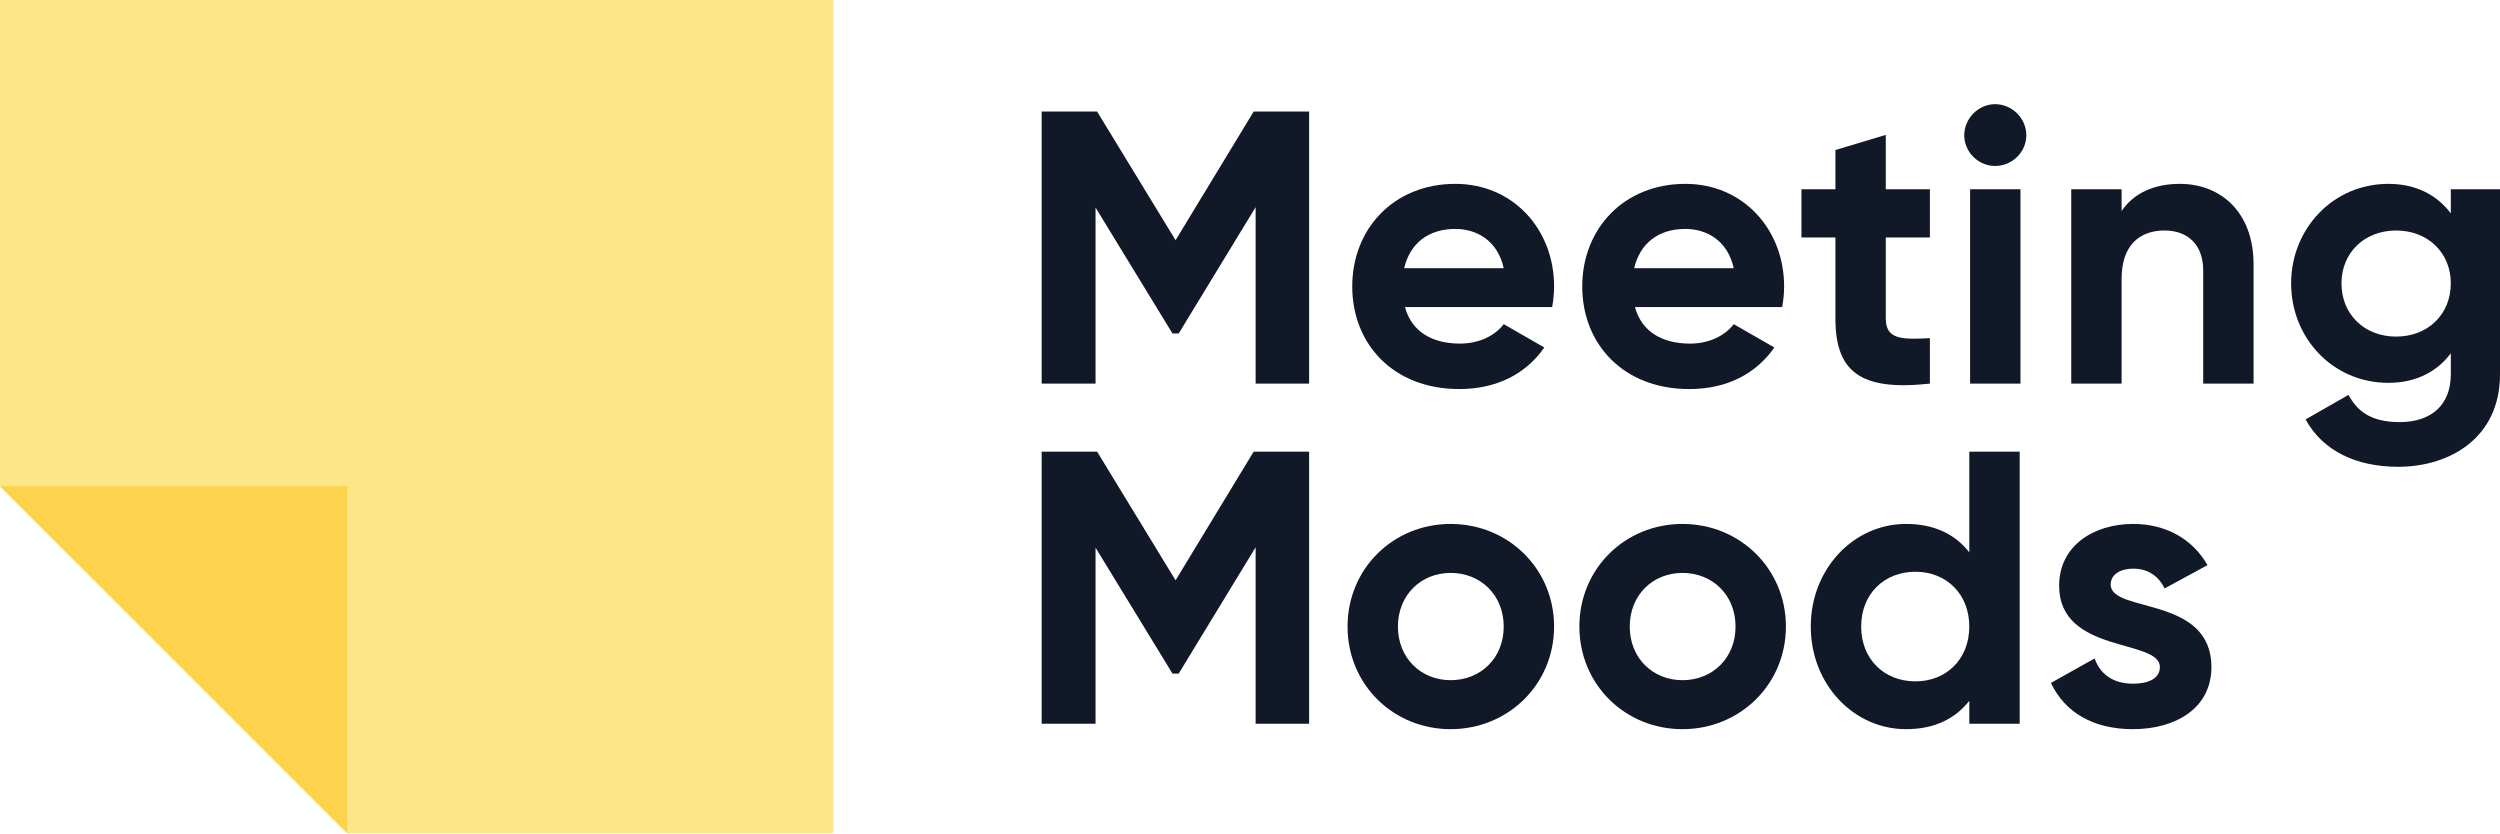
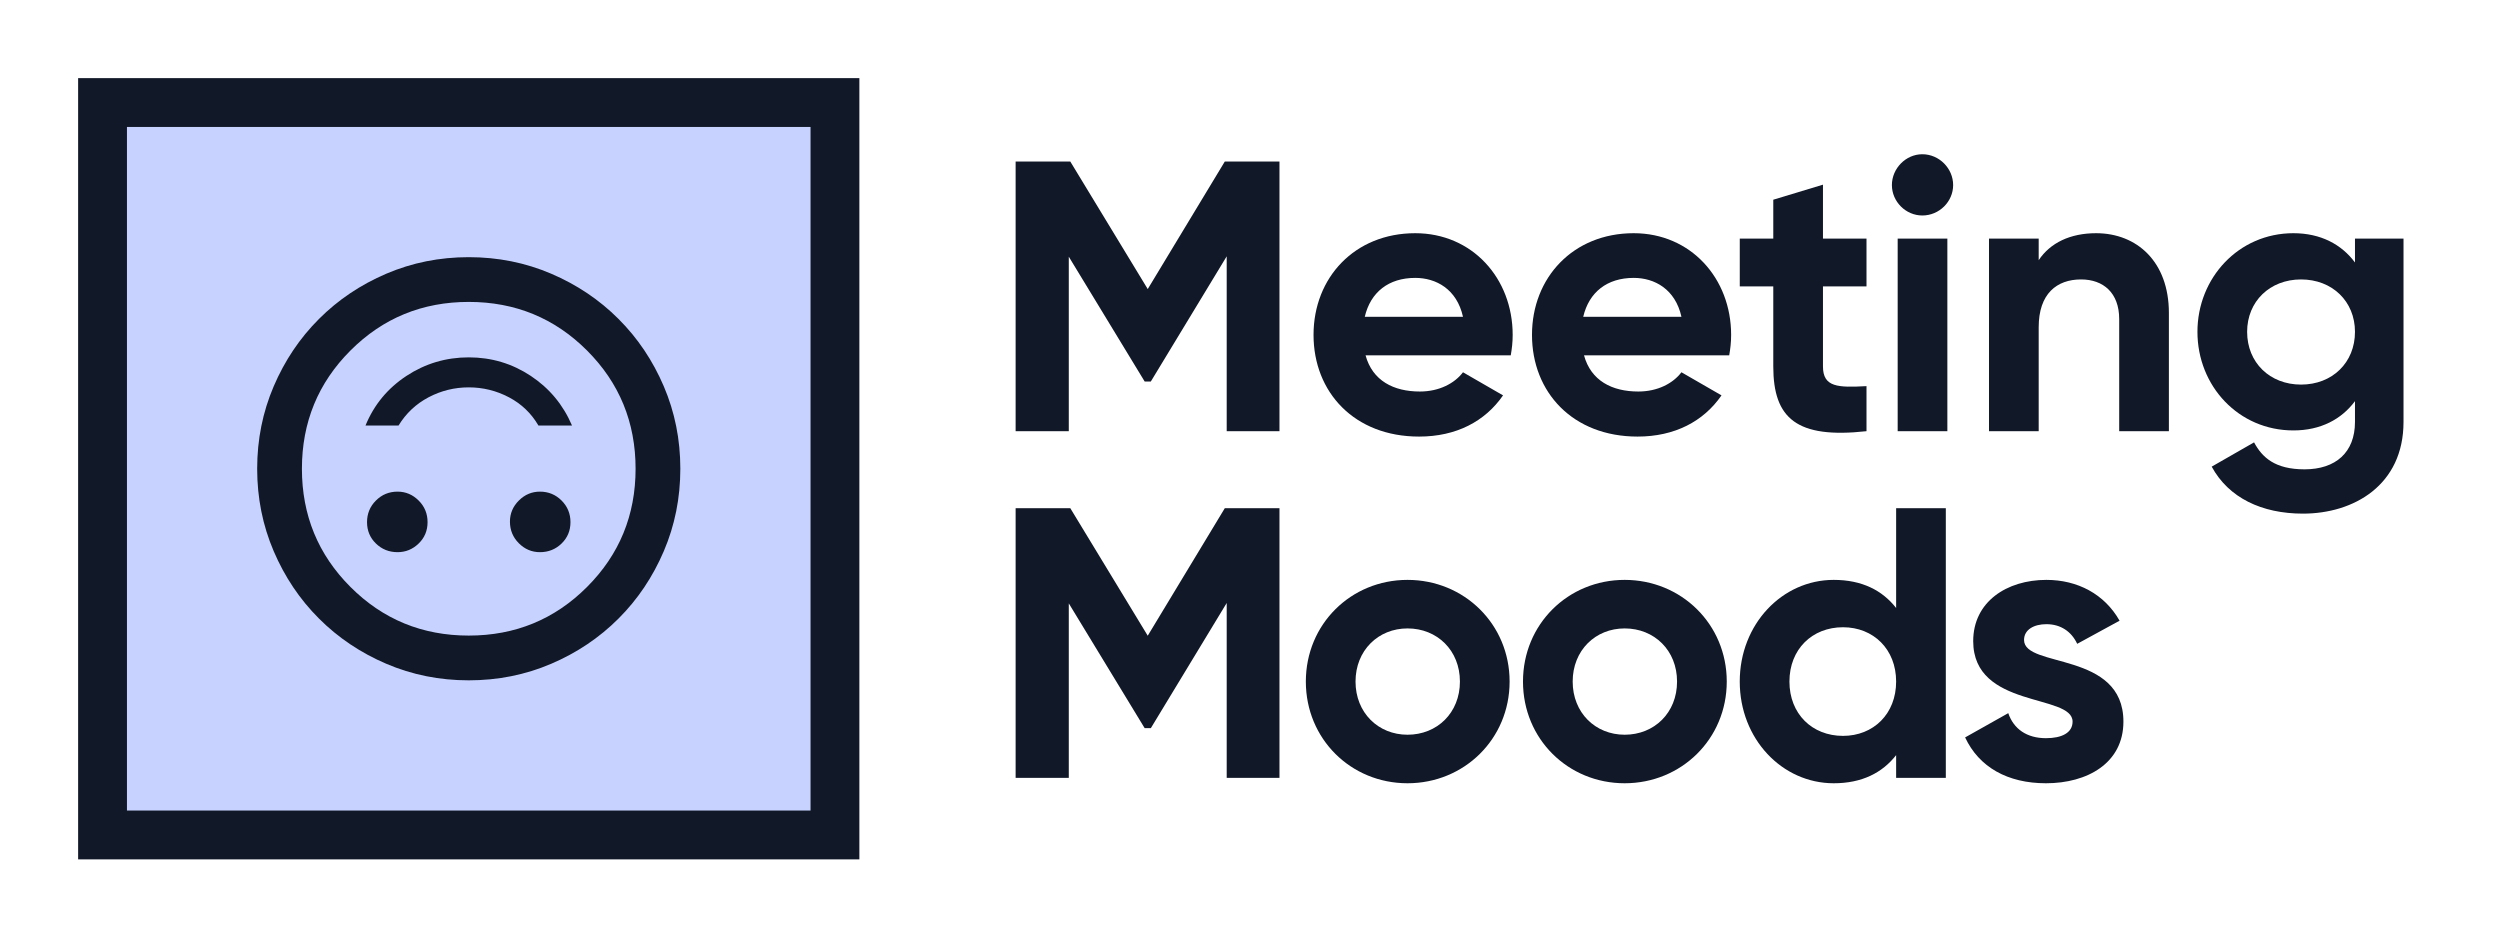
- <svg xmlns="http://www.w3.org/2000/svg" width="96" height="32" viewBox="0 0 96 32" preserveAspectRatio="xMidYMid meet" fill="none">
-   <path fill-rule="evenodd" clip-rule="evenodd" d="M32 0H0V18.667L13.334 32H32V0Z" fill="#FDE68A" />
-   <path d="M13.334 32L0 18.667H13.334L13.334 32Z" fill="#FCD34D" />
-   <path d="M50.27 4.284H48.141L45.142 9.224L42.129 4.284H40V14.731H42.069V7.97L45.023 12.806H45.262L48.216 7.955V14.731H50.27V4.284Z" fill="#111827" />
-   <path d="M53.95 11.791H59.602C59.647 11.537 59.677 11.284 59.677 11C59.677 8.806 58.103 7.06 55.884 7.06C53.53 7.06 51.926 8.776 51.926 11C51.926 13.224 53.515 14.94 56.034 14.94C57.473 14.94 58.597 14.358 59.302 13.343L57.743 12.448C57.413 12.881 56.813 13.194 56.064 13.194C55.044 13.194 54.219 12.776 53.95 11.791ZM53.92 10.299C54.145 9.343 54.849 8.791 55.884 8.791C56.693 8.791 57.503 9.224 57.743 10.299H53.92Z" fill="#111827" />
-   <path d="M62.782 11.791H68.435C68.48 11.537 68.51 11.284 68.51 11C68.51 8.806 66.936 7.06 64.717 7.06C62.363 7.06 60.758 8.776 60.758 11C60.758 13.224 62.348 14.94 64.867 14.94C66.306 14.94 67.43 14.358 68.135 13.343L66.576 12.448C66.246 12.881 65.646 13.194 64.897 13.194C63.877 13.194 63.052 12.776 62.782 11.791ZM62.752 10.299C62.977 9.343 63.682 8.791 64.717 8.791C65.526 8.791 66.336 9.224 66.576 10.299H62.752Z" fill="#111827" />
-   <path d="M74.108 9.119V7.269H72.414V5.179L70.48 5.761V7.269H69.175V9.119H70.48V12.224C70.48 14.239 71.394 15.03 74.108 14.731V12.985C72.999 13.045 72.414 13.03 72.414 12.224V9.119H74.108Z" fill="#111827" />
-   <path d="M76.611 6.373C77.271 6.373 77.811 5.836 77.811 5.194C77.811 4.552 77.271 4 76.611 4C75.966 4 75.427 4.552 75.427 5.194C75.427 5.836 75.966 6.373 76.611 6.373ZM75.652 14.731H77.586V7.269H75.652V14.731Z" fill="#111827" />
-   <path d="M83.704 7.06C82.699 7.06 81.92 7.433 81.47 8.104V7.269H79.536V14.731H81.47V10.701C81.47 9.403 82.174 8.851 83.119 8.851C83.989 8.851 84.603 9.373 84.603 10.388V14.731H86.537V10.149C86.537 8.164 85.293 7.06 83.704 7.06Z" fill="#111827" />
-   <path d="M94.111 7.269V8.194C93.586 7.493 92.777 7.06 91.712 7.06C89.583 7.06 87.979 8.791 87.979 10.881C87.979 12.985 89.583 14.701 91.712 14.701C92.777 14.701 93.586 14.269 94.111 13.567V14.373C94.111 15.552 93.361 16.209 92.147 16.209C90.992 16.209 90.498 15.746 90.183 15.164L88.534 16.105C89.193 17.313 90.483 17.925 92.087 17.925C94.066 17.925 96 16.821 96 14.373V7.269H94.111ZM92.012 12.925C90.797 12.925 89.913 12.075 89.913 10.881C89.913 9.701 90.797 8.851 92.012 8.851C93.226 8.851 94.111 9.701 94.111 10.881C94.111 12.075 93.226 12.925 92.012 12.925Z" fill="#111827" />
-   <path d="M50.27 17.343H48.141L45.142 22.284L42.129 17.343H40V27.791H42.069V21.03L45.023 25.866H45.262L48.216 21.015V27.791H50.27V17.343Z" fill="#111827" />
-   <path d="M55.704 28C57.908 28 59.677 26.284 59.677 24.06C59.677 21.836 57.908 20.119 55.704 20.119C53.5 20.119 51.746 21.836 51.746 24.06C51.746 26.284 53.5 28 55.704 28ZM55.704 26.119C54.564 26.119 53.68 25.269 53.68 24.06C53.68 22.851 54.564 22 55.704 22C56.858 22 57.743 22.851 57.743 24.06C57.743 25.269 56.858 26.119 55.704 26.119Z" fill="#111827" />
-   <path d="M64.606 28C66.81 28 68.579 26.284 68.579 24.06C68.579 21.836 66.81 20.119 64.606 20.119C62.402 20.119 60.648 21.836 60.648 24.06C60.648 26.284 62.402 28 64.606 28ZM64.606 26.119C63.466 26.119 62.582 25.269 62.582 24.06C62.582 22.851 63.466 22 64.606 22C65.76 22 66.645 22.851 66.645 24.06C66.645 25.269 65.76 26.119 64.606 26.119Z" fill="#111827" />
-   <path d="M75.621 17.343V21.209C75.082 20.522 74.287 20.119 73.193 20.119C71.184 20.119 69.534 21.836 69.534 24.06C69.534 26.284 71.184 28 73.193 28C74.287 28 75.082 27.597 75.621 26.91V27.791H77.556V17.343H75.621ZM73.552 26.164C72.353 26.164 71.469 25.313 71.469 24.06C71.469 22.806 72.353 21.955 73.552 21.955C74.737 21.955 75.621 22.806 75.621 24.06C75.621 25.313 74.737 26.164 73.552 26.164Z" fill="#111827" />
-   <path d="M81.05 22.448C81.05 22.045 81.44 21.836 81.919 21.836C82.474 21.836 82.894 22.119 83.119 22.597L84.768 21.701C84.183 20.672 83.134 20.119 81.919 20.119C80.375 20.119 79.071 20.97 79.071 22.492C79.071 25.119 82.939 24.522 82.939 25.612C82.939 26.045 82.519 26.254 81.904 26.254C81.155 26.254 80.645 25.895 80.435 25.284L78.756 26.224C79.296 27.373 80.405 28 81.904 28C83.509 28 84.918 27.224 84.918 25.612C84.918 22.866 81.05 23.552 81.05 22.448Z" fill="#111827" />
+ <svg xmlns="http://www.w3.org/2000/svg" width="128" height="48" viewBox="0 0 128 48" fill="none">
+   <rect x="5.25" y="5.25" width="37.5" height="37.5" fill="#C7D2FE" />
+   <mask id="mask0_843_10422" style="mask-type:alpha" maskUnits="userSpaceOnUse" x="11" y="11" width="26" height="26">
+     <path d="M36.5 36.5L11.5 36.5L11.5 11.5L36.5 11.5L36.5 36.5Z" fill="#D9D9D9" />
+   </mask>
+   <g mask="url(#mask0_843_10422)">
+     <path d="M20.354 25.172C19.92 25.172 19.551 25.324 19.247 25.628C18.944 25.931 18.792 26.3 18.792 26.734C18.792 27.169 18.944 27.533 19.247 27.828C19.551 28.123 19.92 28.271 20.354 28.271C20.771 28.271 21.131 28.123 21.435 27.828C21.739 27.533 21.891 27.169 21.891 26.734C21.891 26.3 21.739 25.931 21.435 25.628C21.131 25.324 20.771 25.172 20.354 25.172ZM27.646 25.172C27.229 25.172 26.869 25.324 26.565 25.628C26.261 25.931 26.109 26.291 26.109 26.708C26.109 27.142 26.261 27.511 26.565 27.815C26.869 28.119 27.229 28.271 27.646 28.271C28.08 28.271 28.449 28.123 28.753 27.828C29.056 27.533 29.208 27.169 29.208 26.734C29.208 26.3 29.056 25.931 28.753 25.628C28.449 25.324 28.08 25.172 27.646 25.172ZM24 18.297C22.837 18.297 21.773 18.614 20.81 19.247C19.846 19.881 19.148 20.727 18.714 21.786L20.406 21.786C20.788 21.161 21.3 20.68 21.942 20.341C22.585 20.003 23.271 19.833 24 19.833C24.729 19.833 25.415 20.003 26.058 20.341C26.7 20.68 27.203 21.161 27.567 21.786L29.286 21.786C28.835 20.727 28.132 19.881 27.177 19.247C26.222 18.614 25.163 18.297 24 18.297ZM24 13.167C25.493 13.167 26.899 13.449 28.219 14.013C29.538 14.577 30.689 15.35 31.669 16.331C32.65 17.311 33.423 18.462 33.987 19.781C34.551 21.101 34.833 22.507 34.833 24C34.833 25.493 34.551 26.899 33.987 28.219C33.423 29.538 32.65 30.689 31.669 31.669C30.689 32.65 29.538 33.423 28.219 33.987C26.899 34.551 25.493 34.833 24 34.833C22.507 34.833 21.101 34.551 19.781 33.987C18.462 33.423 17.311 32.65 16.331 31.669C15.35 30.689 14.577 29.538 14.013 28.219C13.449 26.899 13.167 25.493 13.167 24C13.167 22.507 13.449 21.101 14.013 19.781C14.577 18.462 15.35 17.311 16.331 16.331C17.311 15.35 18.462 14.577 19.781 14.013C21.101 13.449 22.507 13.167 24 13.167ZM24 15.458C21.622 15.458 19.603 16.287 17.945 17.945C16.287 19.603 15.458 21.622 15.458 24C15.458 26.378 16.287 28.396 17.945 30.054C19.603 31.713 21.622 32.542 24 32.542C26.378 32.542 28.397 31.713 30.055 30.054C31.713 28.396 32.542 26.378 32.542 24C32.542 21.622 31.713 19.603 30.055 17.945C28.397 16.287 26.378 15.458 24 15.458Z" fill="#111827" />
+   </g>
+   <rect x="5.25" y="5.25" width="37.5" height="37.5" stroke="#111827" stroke-width="2.5" />
+   <path d="M65.509 8.272H62.709L58.764 14.8L54.8 8.272H52V22.077H54.722V13.143L58.607 19.533H58.922L62.807 13.124V22.077H65.509V8.272Z" fill="#111827" />
+   <path d="M69.916 18.192H77.351C77.41 17.857 77.449 17.521 77.449 17.147C77.449 14.248 75.379 11.94 72.46 11.94C69.364 11.94 67.253 14.208 67.253 17.147C67.253 20.085 69.344 22.353 72.657 22.353C74.55 22.353 76.029 21.584 76.956 20.243L74.905 19.06C74.471 19.632 73.683 20.046 72.696 20.046C71.355 20.046 70.271 19.494 69.916 18.192ZM69.876 16.22C70.172 14.958 71.099 14.228 72.46 14.228C73.525 14.228 74.59 14.8 74.905 16.22H69.876Z" fill="#111827" />
+   <path d="M81.101 18.192H88.536C88.595 17.857 88.634 17.521 88.634 17.147C88.634 14.248 86.564 11.94 83.645 11.94C80.549 11.94 78.438 14.208 78.438 17.147C78.438 20.085 80.529 22.353 83.842 22.353C85.735 22.353 87.215 21.584 88.141 20.243L86.09 19.06C85.656 19.632 84.868 20.046 83.882 20.046C82.54 20.046 81.456 19.494 81.101 18.192ZM81.061 16.22C81.357 14.958 82.284 14.228 83.645 14.228C84.71 14.228 85.775 14.8 86.09 16.22H81.061Z" fill="#111827" />
+   <path d="M95.565 14.662V12.216H93.336V9.455L90.792 10.225V12.216H89.076V14.662H90.792V18.764C90.792 21.426 91.995 22.472 95.565 22.077V19.77C94.105 19.849 93.336 19.829 93.336 18.764V14.662H95.565Z" fill="#111827" />
+   <path d="M98.423 11.033C99.291 11.033 100.001 10.323 100.001 9.475C100.001 8.627 99.291 7.897 98.423 7.897C97.575 7.897 96.865 8.627 96.865 9.475C96.865 10.323 97.575 11.033 98.423 11.033ZM97.161 22.077H99.705V12.216H97.161V22.077Z" fill="#111827" />
+   <path d="M107.319 11.94C105.998 11.94 104.972 12.433 104.381 13.321V12.216H101.837V22.077H104.381V16.752C104.381 15.037 105.308 14.307 106.55 14.307C107.694 14.307 108.503 14.997 108.503 16.338V22.077H111.047V16.023C111.047 13.4 109.41 11.94 107.319 11.94Z" fill="#111827" />
+   <path d="M120.575 12.216V13.439C119.885 12.512 118.82 11.94 117.42 11.94C114.619 11.94 112.509 14.228 112.509 16.989C112.509 19.77 114.619 22.038 117.42 22.038C118.82 22.038 119.885 21.466 120.575 20.539V21.604C120.575 23.162 119.589 24.03 117.992 24.03C116.473 24.03 115.822 23.418 115.408 22.649L113.239 23.892C114.106 25.489 115.802 26.298 117.913 26.298C120.516 26.298 123.06 24.838 123.06 21.604V12.216H120.575ZM117.814 19.691C116.217 19.691 115.053 18.567 115.053 16.989C115.053 15.431 116.217 14.307 117.814 14.307C119.412 14.307 120.575 15.431 120.575 16.989C120.575 18.567 119.412 19.691 117.814 19.691Z" fill="#111827" />
+   <path d="M65.509 26.021H62.709L58.764 32.549L54.8 26.021H52V39.827H54.722V30.893L58.607 37.282H58.922L62.807 30.873V39.827H65.509V26.021Z" fill="#111827" />
+   <path d="M72.065 40.103C74.964 40.103 77.292 37.835 77.292 34.896C77.292 31.958 74.964 29.69 72.065 29.69C69.166 29.69 66.859 31.958 66.859 34.896C66.859 37.835 69.166 40.103 72.065 40.103ZM72.065 37.618C70.567 37.618 69.403 36.494 69.403 34.896C69.403 33.299 70.567 32.175 72.065 32.175C73.584 32.175 74.748 33.299 74.748 34.896C74.748 36.494 73.584 37.618 72.065 37.618Z" fill="#111827" />
+   <path d="M83.183 40.103C86.082 40.103 88.41 37.835 88.41 34.896C88.41 31.958 86.082 29.69 83.183 29.69C80.284 29.69 77.977 31.958 77.977 34.896C77.977 37.835 80.284 40.103 83.183 40.103ZM83.183 37.618C81.684 37.618 80.521 36.494 80.521 34.896C80.521 33.299 81.684 32.175 83.183 32.175C84.702 32.175 85.865 33.299 85.865 34.896C85.865 36.494 84.702 37.618 83.183 37.618Z" fill="#111827" />
+   <path d="M97.082 26.021V31.129C96.372 30.222 95.327 29.69 93.887 29.69C91.245 29.69 89.075 31.958 89.075 34.896C89.075 37.835 91.245 40.103 93.887 40.103C95.327 40.103 96.372 39.57 97.082 38.663V39.827H99.626V26.021H97.082ZM94.361 37.677C92.783 37.677 91.619 36.553 91.619 34.896C91.619 33.24 92.783 32.115 94.361 32.115C95.919 32.115 97.082 33.24 97.082 34.896C97.082 36.553 95.919 37.677 94.361 37.677Z" fill="#111827" />
+   <path d="M103.631 32.766C103.631 32.234 104.144 31.958 104.775 31.958C105.505 31.958 106.057 32.332 106.353 32.964L108.522 31.78C107.753 30.419 106.372 29.69 104.775 29.69C102.744 29.69 101.028 30.814 101.028 32.825C101.028 36.296 106.116 35.508 106.116 36.947C106.116 37.519 105.564 37.795 104.755 37.795C103.769 37.795 103.099 37.322 102.823 36.513L100.614 37.756C101.324 39.274 102.783 40.103 104.755 40.103C106.865 40.103 108.719 39.077 108.719 36.947C108.719 33.319 103.631 34.226 103.631 32.766Z" fill="#111827" />
</svg>
